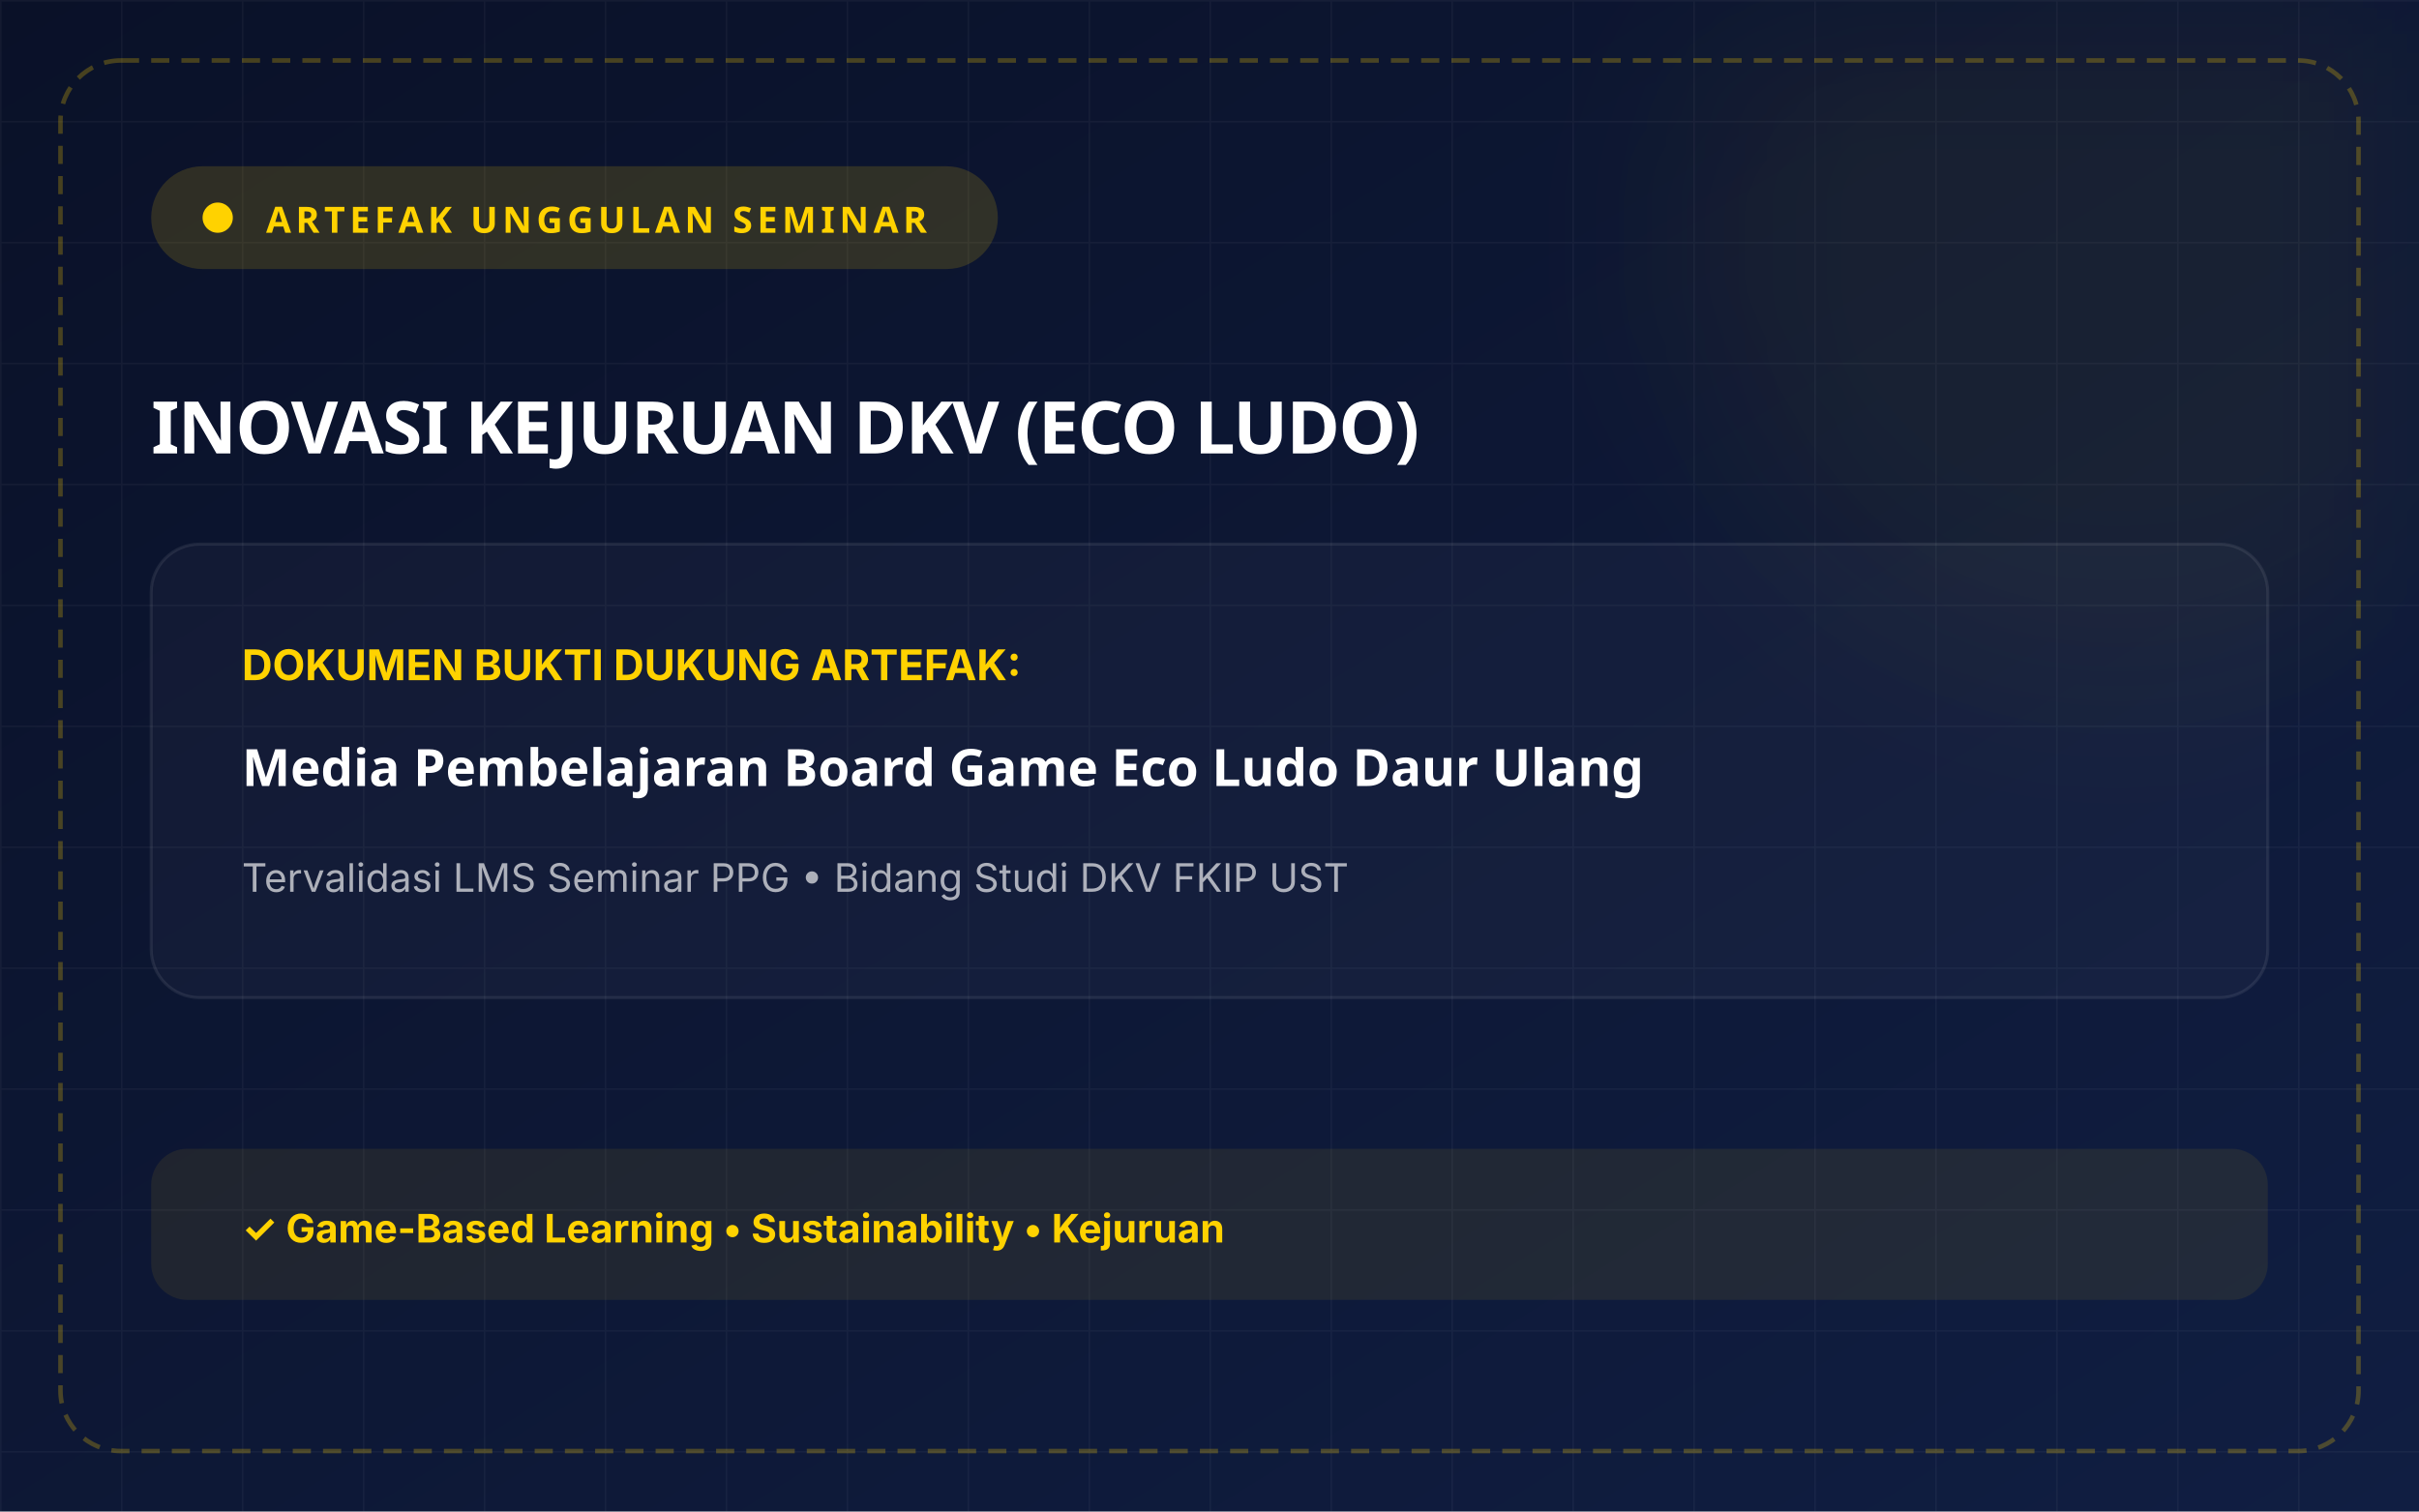
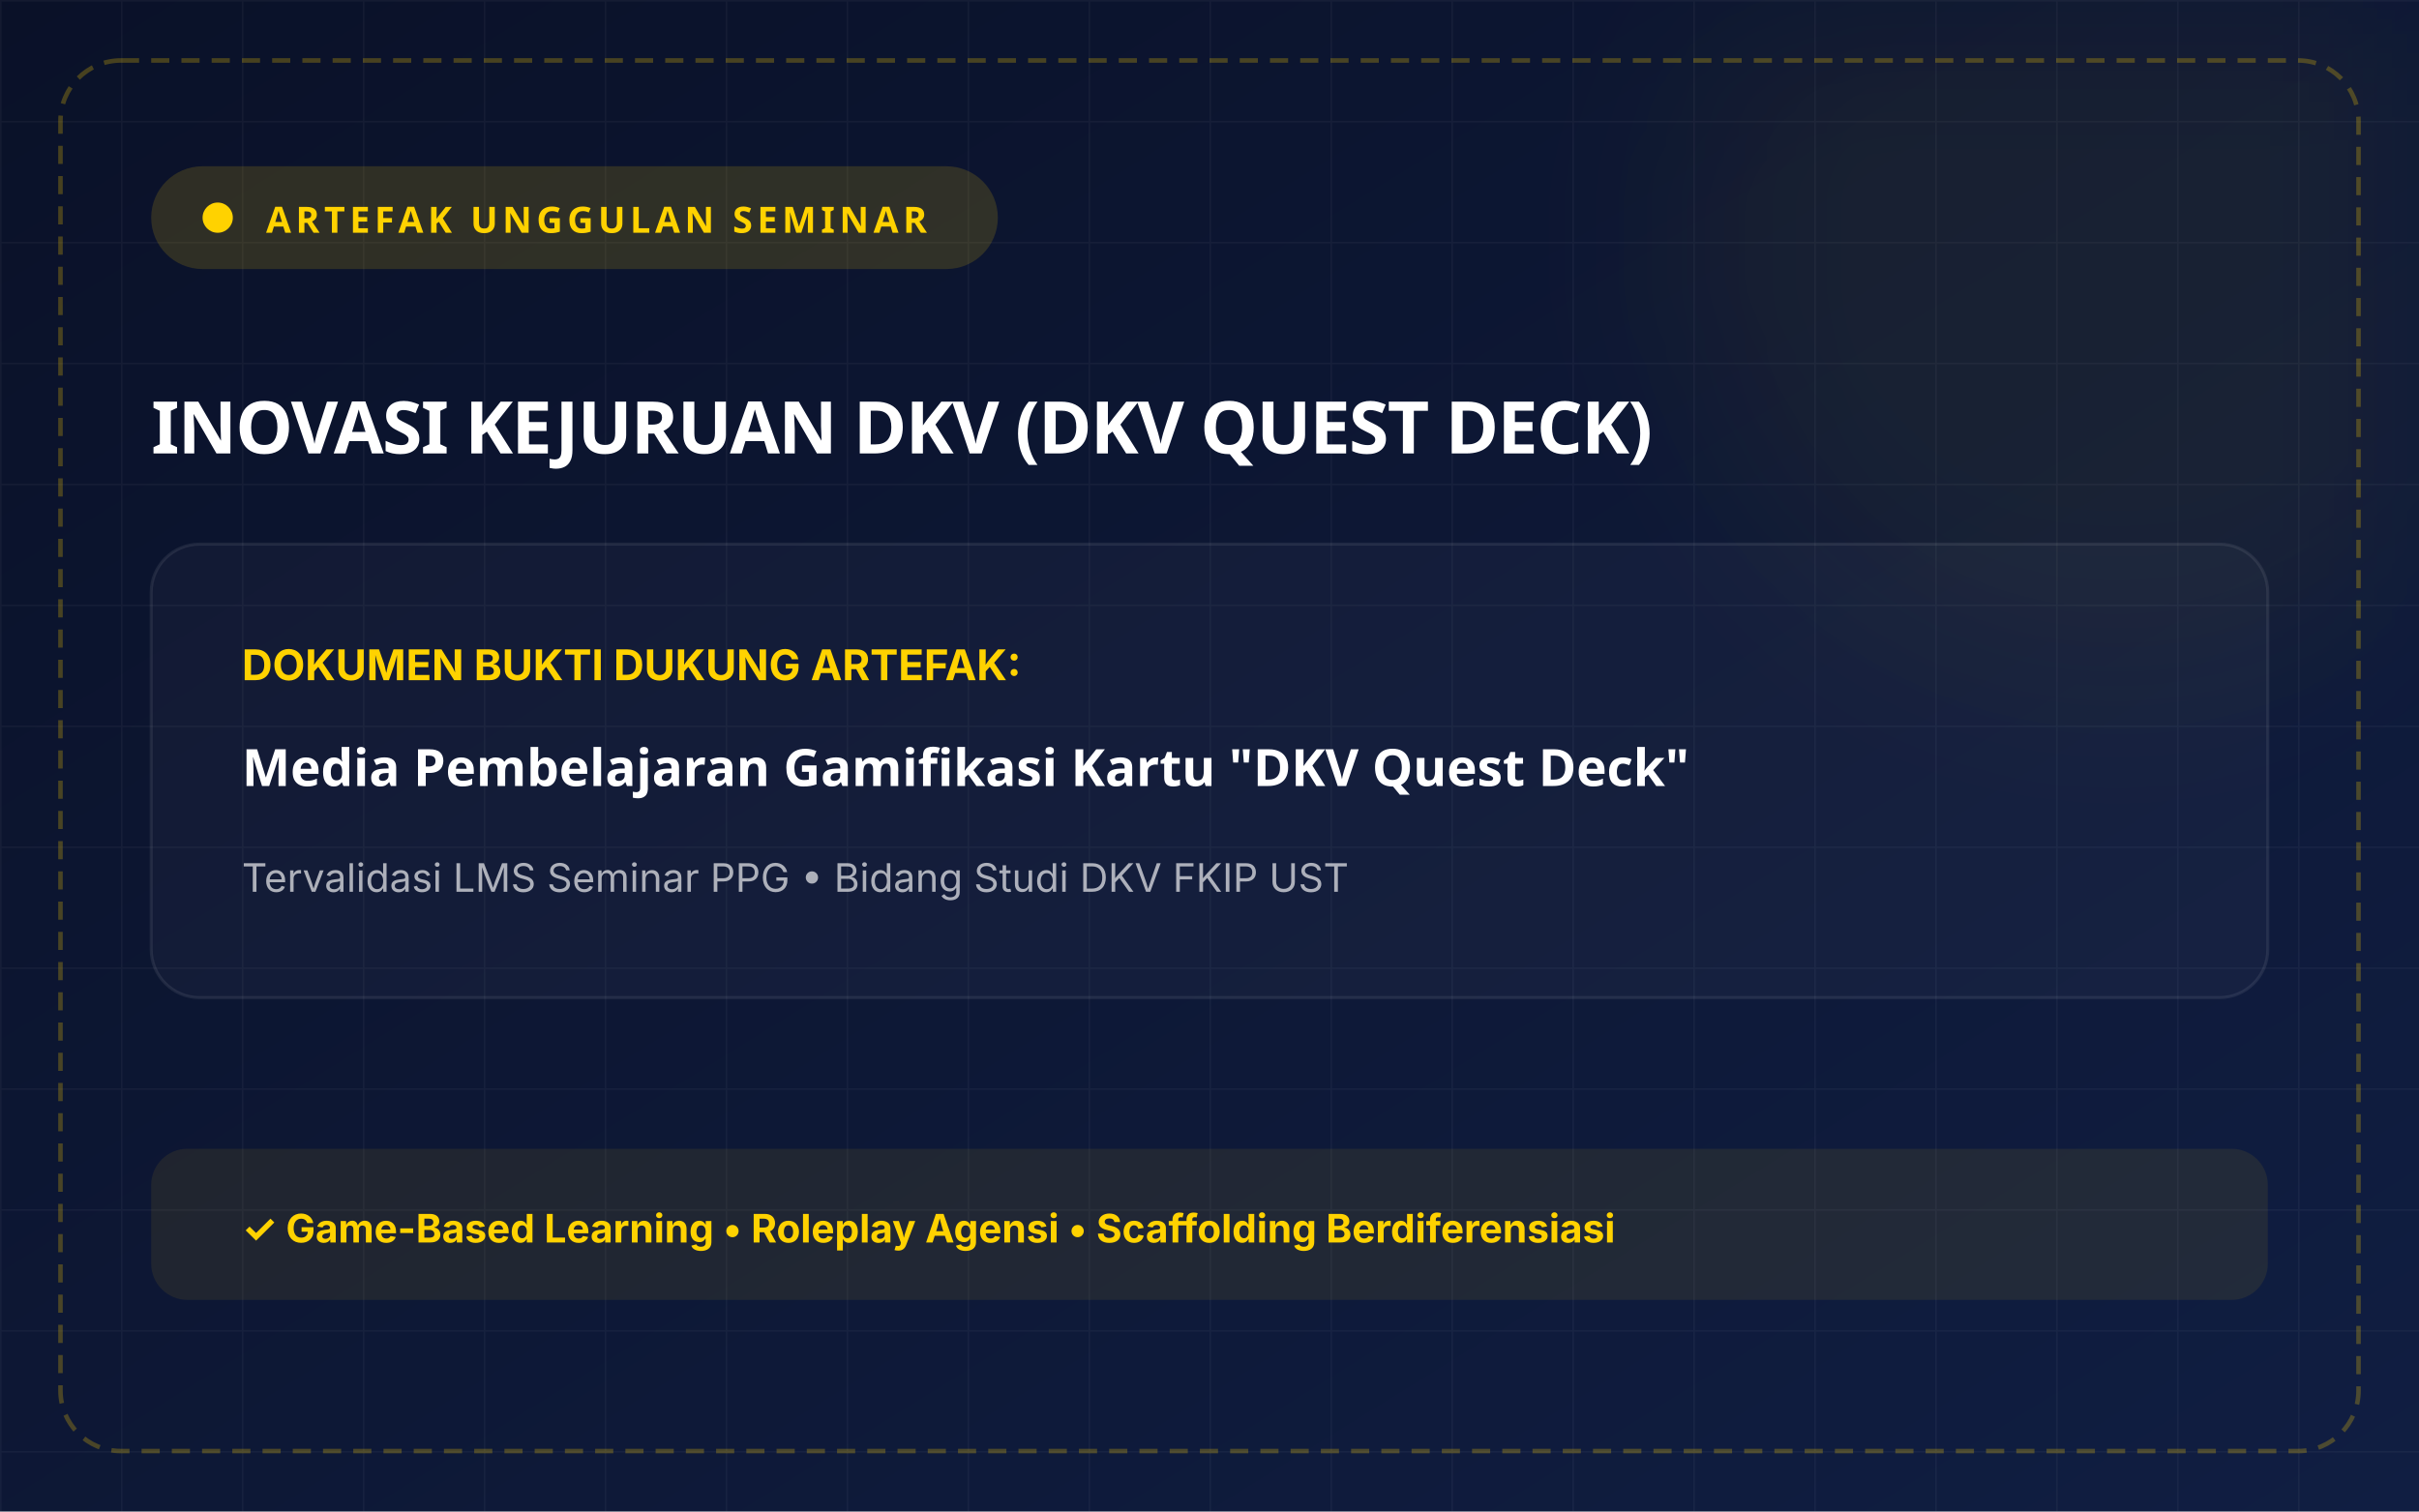
<svg xmlns="http://www.w3.org/2000/svg" viewBox="0 0 800 500" width="100%" height="100%">
  <defs>
    <linearGradient id="bgGrad" x1="0%" y1="0%" x2="100%" y2="100%">
      <stop offset="0%" stop-color="#0A1128" />
      <stop offset="100%" stop-color="#101E42" />
    </linearGradient>
    <pattern id="grid" width="40" height="40" patternUnits="userSpaceOnUse">
      <path d="M 40 0 L 0 0 0 40" fill="none" stroke="rgba(255,255,255,0.04)" stroke-width="1" />
    </pattern>
  </defs>
  <rect width="800" height="500" fill="url(#bgGrad)" />
  <rect width="800" height="500" fill="url(#grid)" />
  <circle cx="700" cy="80" r="140" fill="rgba(255, 210, 0, 0.05)" filter="blur(30px)" />
  <rect x="20" y="20" width="760" height="460" rx="20" fill="none" stroke="rgba(255, 210, 0, 0.25)" stroke-width="1.5" stroke-dasharray="6 4" />
  <rect x="50" y="55" width="280" height="34" rx="17" fill="rgba(255, 210, 0, 0.15)" />
  <circle cx="72" cy="72" r="5" fill="#FFD200" />
  <text x="88" y="77" fill="#FFD200" font-family="'Plus Jakarta Sans', sans-serif" font-size="12" font-weight="800" letter-spacing="1.5">ARTEFAK UNGGULAN SEMINAR</text>
-   <text x="50" y="150" fill="#FFFFFF" font-family="'Plus Jakarta Sans', sans-serif" font-size="24" font-weight="800" letter-spacing="-0.5">INOVASI KEJURUAN DKV (ECO LUDO)</text>
+   <text x="50" y="150" fill="#FFFFFF" font-family="'Plus Jakarta Sans', sans-serif" font-size="24" font-weight="800" letter-spacing="-0.5">INOVASI KEJURUAN DKV (DKV QUEST DECK)</text>
  <rect x="50" y="180" width="700" height="150" rx="16" fill="rgba(255,255,255,0.03)" stroke="rgba(255,255,255,0.08)" stroke-width="1" />
  <text x="80" y="225" fill="#FFD200" font-family="'Inter', sans-serif" font-size="14" font-weight="700">DOKUMEN BUKTI DUKUNG ARTEFAK:</text>
-   <text x="80" y="260" fill="#FFFFFF" font-family="'Plus Jakarta Sans', sans-serif" font-size="17" font-weight="700">Media Pembelajaran Board Game Eco Ludo Daur Ulang</text>
+   <text x="80" y="260" fill="#FFFFFF" font-family="'Plus Jakarta Sans', sans-serif" font-size="17" font-weight="700">Media Pembelajaran Gamifikasi Kartu "DKV Quest Deck"</text>
  <text x="80" y="295" fill="rgba(255,255,255,0.65)" font-family="'Inter', sans-serif" font-size="13">Tervalidasi LMS Seminar PPG  •  Bidang Studi DKV FKIP UST</text>
  <rect x="50" y="380" width="700" height="50" rx="12" fill="rgba(255, 210, 0, 0.08)" />
-   <text x="80" y="411" fill="#FFD200" font-family="'Inter', sans-serif" font-size="13" font-weight="700"> ✓  Game-Based Learning • Sustainability • Kejuruan</text>
+   <text x="80" y="411" fill="#FFD200" font-family="'Inter', sans-serif" font-size="13" font-weight="700"> ✓  Game-Based Learning • Roleplay Agensi • Scaffolding Berdiferensiasi</text>
</svg>
